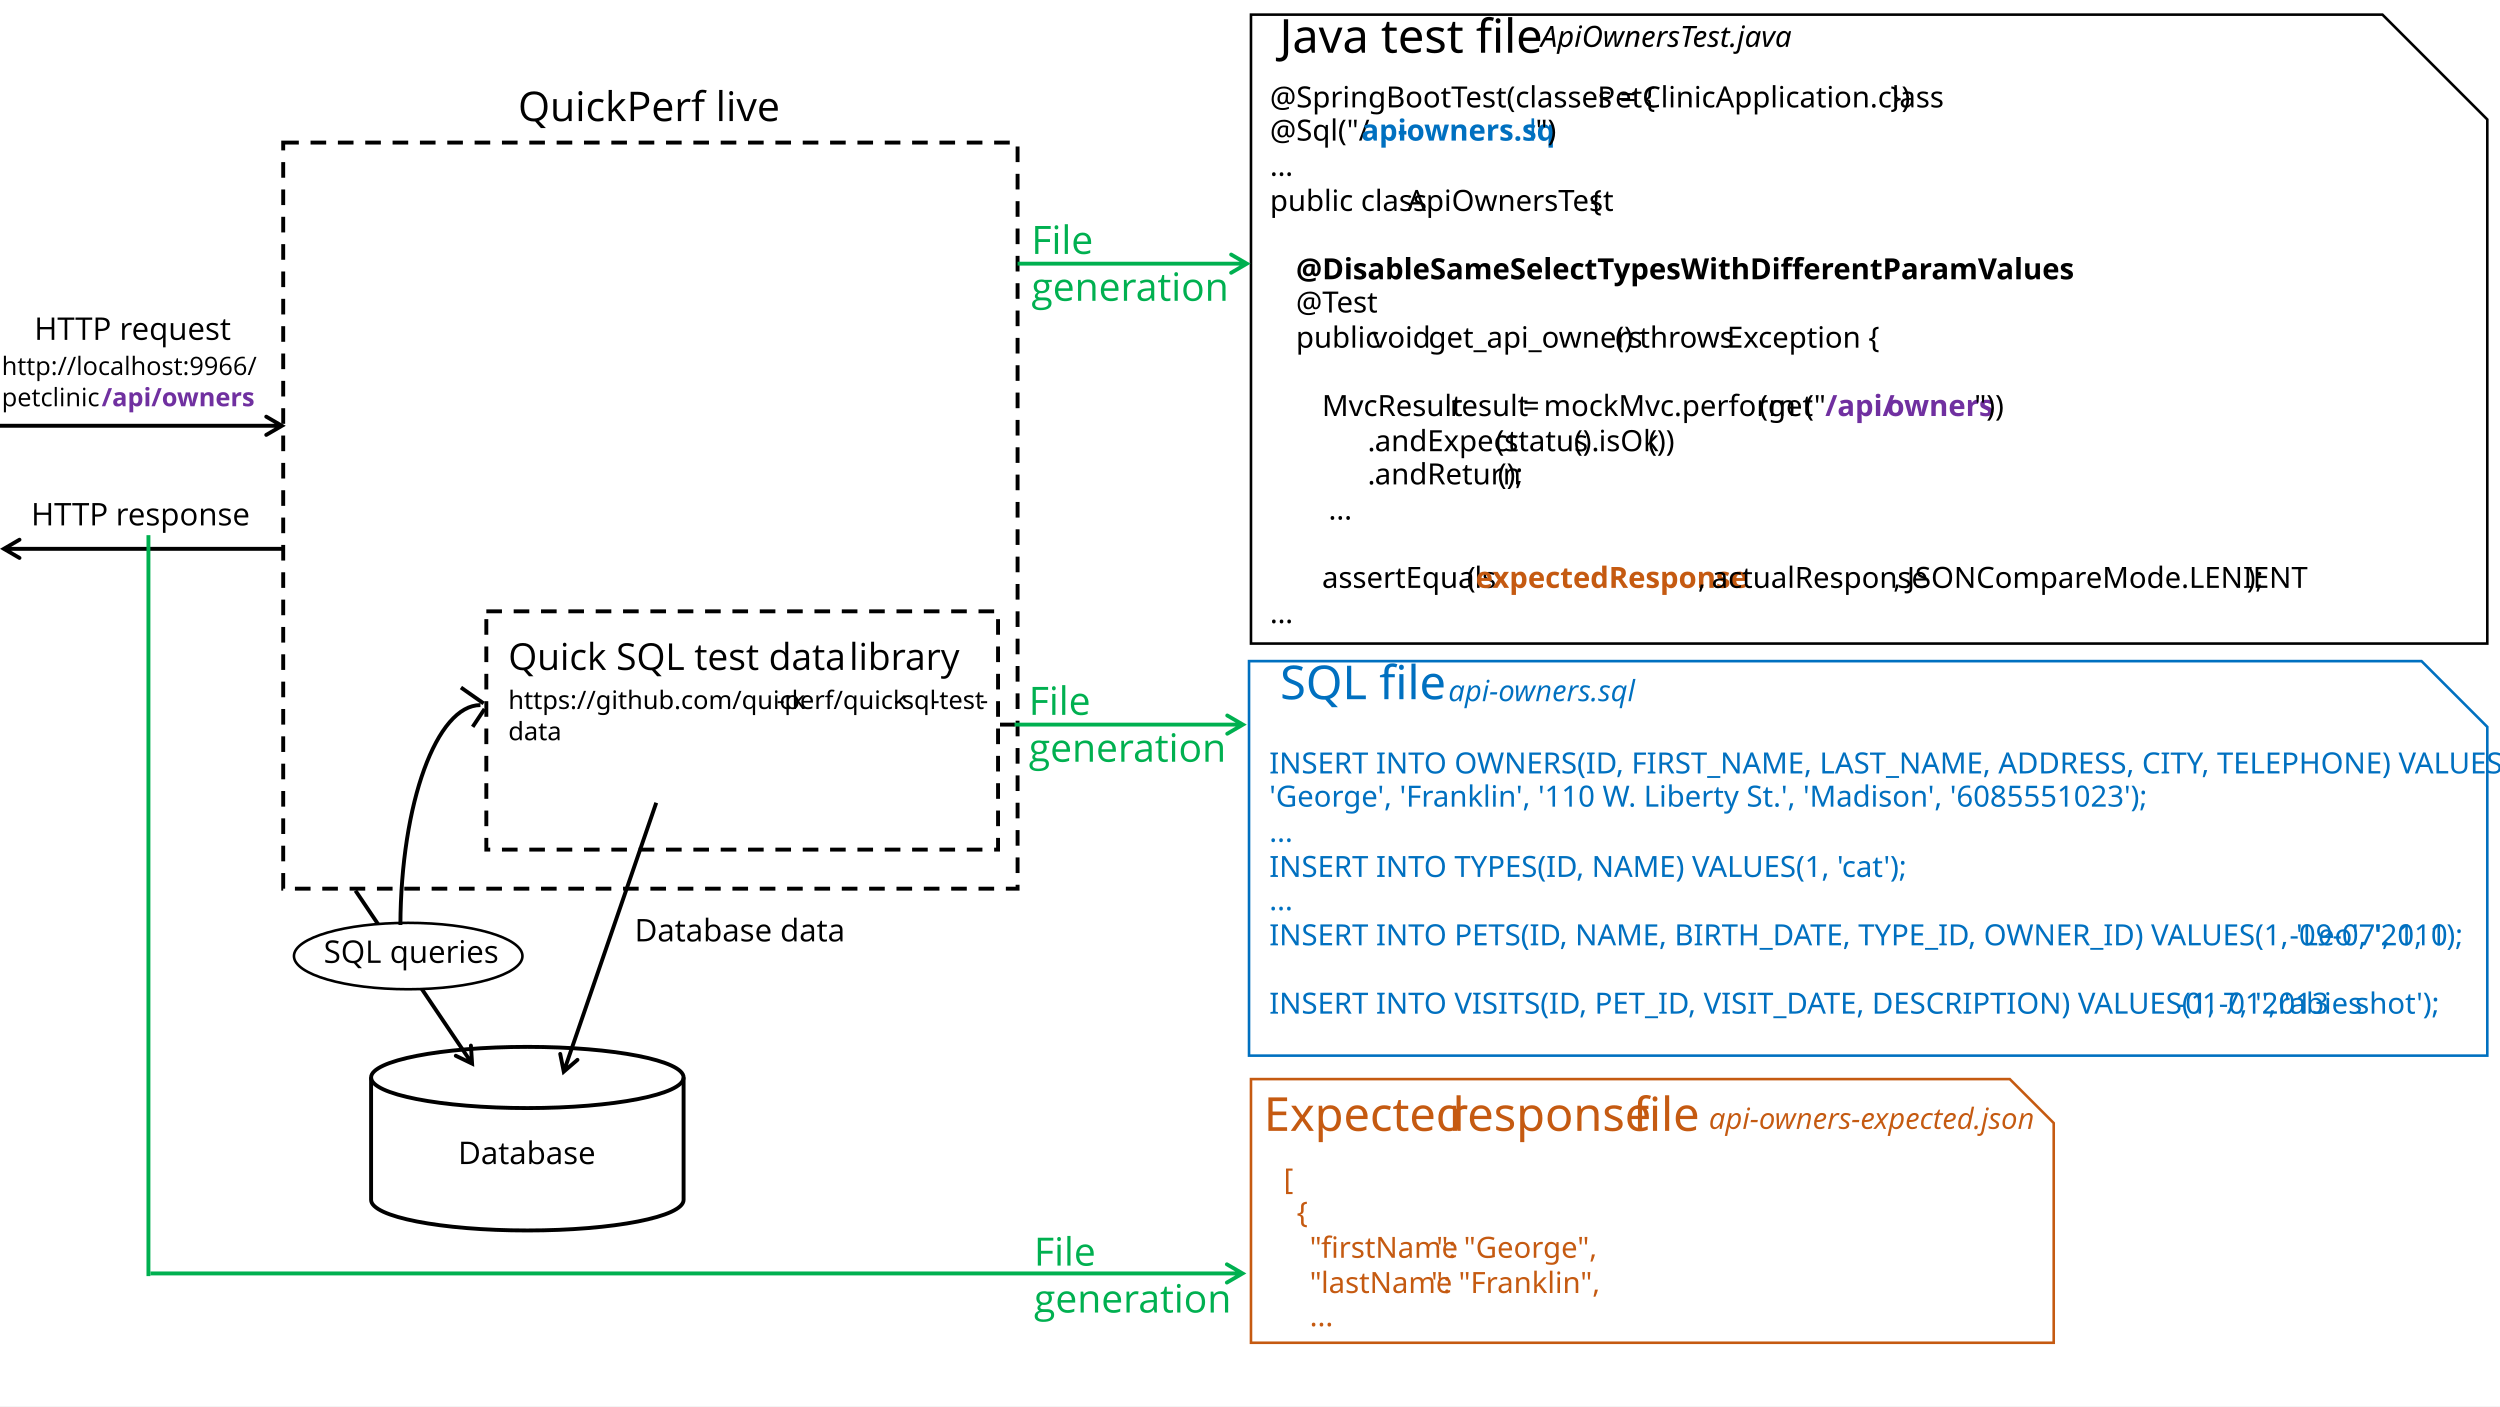
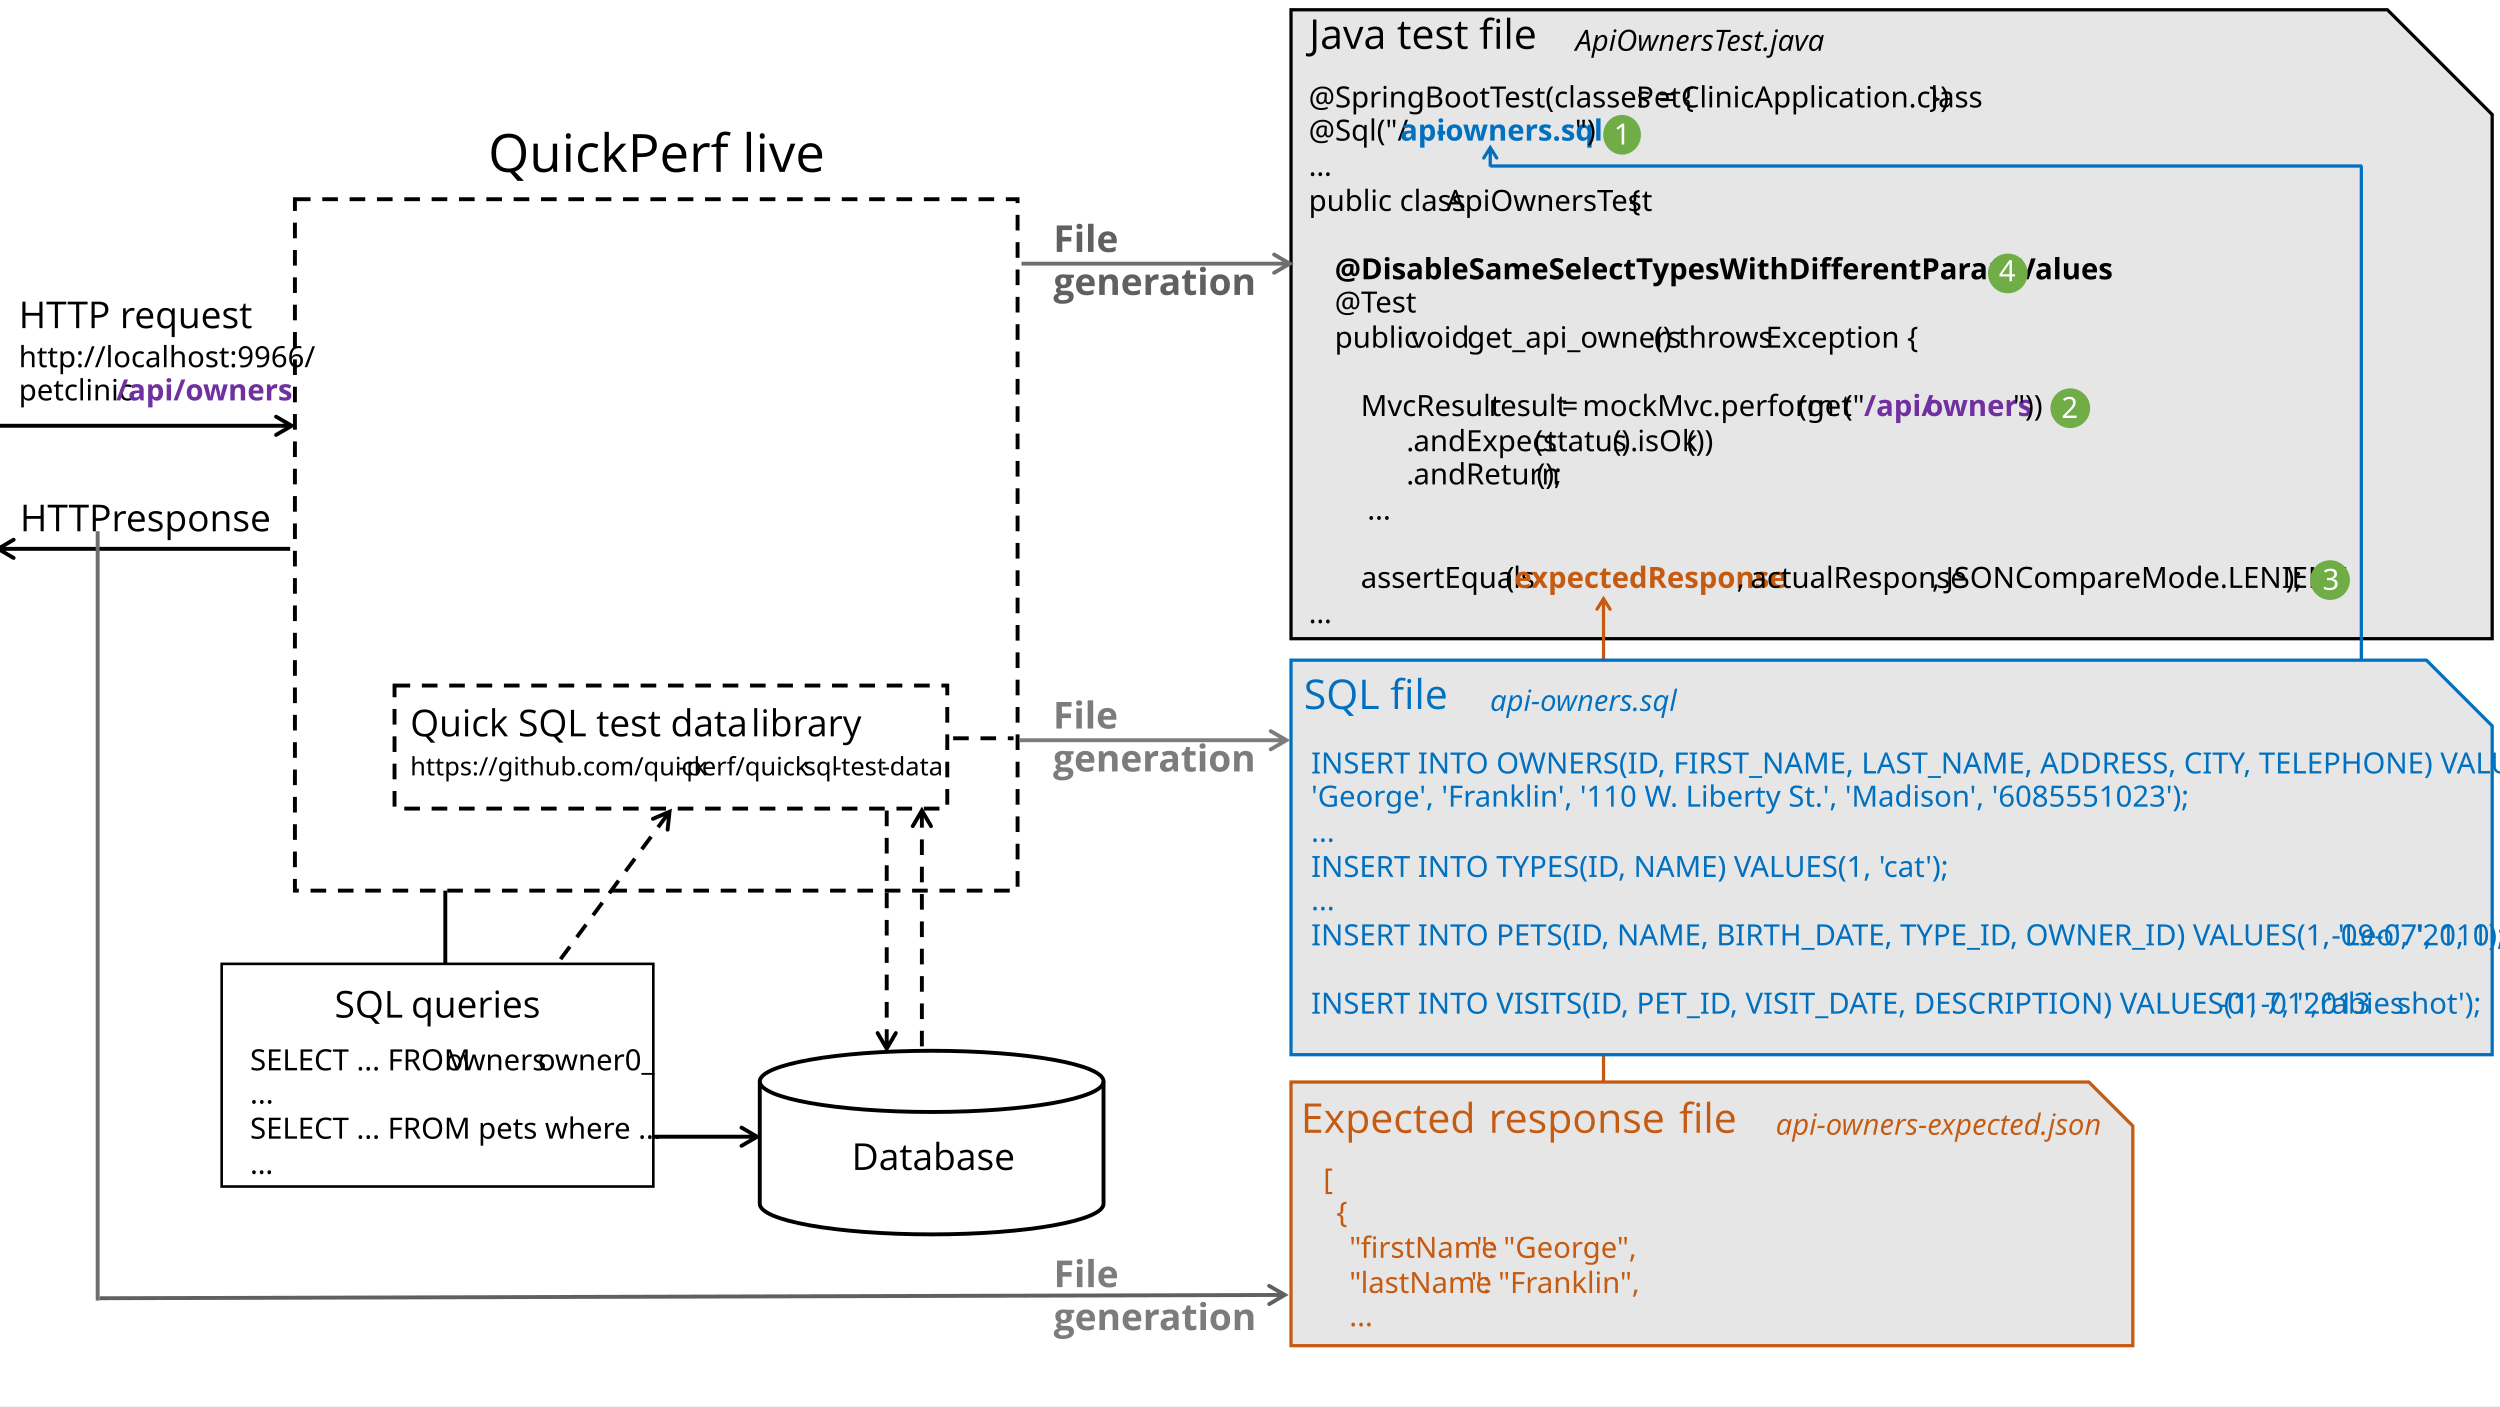
<svg xmlns="http://www.w3.org/2000/svg" width="1280" height="720" overflow="hidden">
  <defs>
    <clipPath id="clip0">
      <rect x="0" y="0" width="1280" height="720" />
    </clipPath>
  </defs>
  <g clip-path="url(#clip0)">
    <rect x="0" y="0" width="1280" height="720" fill="#FFFFFF" />
-     <text font-family="Open Sans,Open Sans_MSFontService,sans-serif" font-weight="400" font-size="16" transform="translate(17.5395 174)">HTTP request<tspan font-size="13" x="-16.667" y="18">http://localhost:9966/</tspan>
-       <tspan font-size="13" x="-16.667" y="34">petclinic</tspan>
-       <tspan fill="#7030A0" font-weight="700" font-size="13" x="34.5" y="34">/api/owners</tspan>
+     <text fill="#7C7C7C" font-family="Open Sans,Open Sans_MSFontService,sans-serif" font-weight="700" font-size="19" transform="translate(539.175 373)">File <tspan font-size="19" x="0" y="22">generation</tspan>
    </text>
-     <path d="M190 551.667C190 543.014 225.817 536 270 536 314.183 536 350 543.014 350 551.667L350 614.333C350 622.986 314.183 630 270 630 225.817 630 190 622.986 190 614.333Z" fill="#FFFFFF" fill-rule="evenodd" />
-     <path d="M350 551.667C350 560.319 314.183 567.333 270 567.333 225.817 567.333 190 560.319 190 551.667" stroke="#000000" stroke-width="2" stroke-miterlimit="8" fill="none" fill-rule="evenodd" />
-     <path d="M190 551.667C190 543.014 225.817 536 270 536 314.183 536 350 543.014 350 551.667L350 614.333C350 622.986 314.183 630 270 630 225.817 630 190 622.986 190 614.333Z" stroke="#000000" stroke-width="2" stroke-miterlimit="8" fill="none" fill-rule="evenodd" />
-     <text font-family="Open Sans,Open Sans_MSFontService,sans-serif" font-weight="400" font-size="16" transform="translate(234.532 596)">Database</text>
-     <path d="M182.829 455.441 242.537 544.014 240.878 545.132 181.171 456.559ZM242.103 535.266 242.817 546.219 232.932 541.448C232.434 541.208 232.226 540.611 232.466 540.113 232.706 539.616 233.304 539.407 233.801 539.647L242.142 543.672 240.71 544.638 240.108 535.396C240.072 534.845 240.489 534.369 241.041 534.333 241.592 534.297 242.068 534.715 242.103 535.266Z" />
-     <text font-family="Open Sans,Open Sans_MSFontService,sans-serif" font-weight="400" font-size="16" transform="translate(15.909 269)">HTTP <tspan font-size="16" x="43.333" y="0">response</tspan>
+     <path d="M661 5 1222.33 5 1276 58.668 1276 327 661 327Z" stroke="#000000" stroke-width="1.667" stroke-miterlimit="8" fill="#E7E6E6" fill-rule="evenodd" />
+     <path d="M0.833-3.51967e-07 0.833 247.004-0.833 247.004-0.833 3.51967e-07ZM4.04 242.113 0 248.577-4.04 242.113C-4.284 241.723-4.165 241.209-3.775 240.965-3.385 240.721-2.87 240.839-2.627 241.23L0.707 246.563-0.707 246.563 2.627 241.23C2.871 240.839 3.385 240.721 3.775 240.965 4.165 241.209 4.284 241.723 4.04 242.113Z" fill="#C55A11" transform="matrix(1 0 0 -1 821 553.571)" />
+     <text fill="#606060" font-family="Open Sans,Open Sans_MSFontService,sans-serif" font-weight="700" font-size="19" transform="translate(539.356 129)">File <tspan font-size="19" x="0" y="22">generation</tspan>
    </text>
-     <path d="M1.98 280 144.485 280 144.485 282 1.98 282ZM9.476 286.53-0.005 281 9.476 275.47C9.953 275.191 10.566 275.352 10.844 275.829 11.122 276.307 10.961 276.919 10.484 277.197L2.484 281.864 2.484 280.136 10.484 284.803C10.961 285.081 11.122 285.693 10.844 286.171 10.566 286.648 9.953 286.809 9.476 286.53Z" />
-     <rect x="145" y="73" width="376" height="382" stroke="#000000" stroke-width="2" stroke-miterlimit="8" stroke-dasharray="8 6" fill="none" />
-     <text font-family="Open Sans,Open Sans_MSFontService,sans-serif" font-weight="400" font-size="21" transform="translate(265.253 62)">QuickPerf live</text>
-     <rect x="249" y="313" width="262" height="122" stroke="#000000" stroke-width="2" stroke-miterlimit="8" stroke-dasharray="8 6" fill="none" />
-     <text font-family="Open Sans,Open Sans_MSFontService,sans-serif" font-weight="400" font-size="19" transform="translate(260.245 343)">Quick SQL test data <tspan font-size="19" x="174.5" y="0">library</tspan>
+     <path d="M331 581 387.656 581 387.656 583 331 583ZM380.16 576.47 389.641 582 380.16 587.531C379.683 587.809 379.071 587.648 378.792 587.171 378.514 586.694 378.675 586.081 379.152 585.803L387.152 581.136 387.152 582.864 379.152 578.197C378.675 577.919 378.514 577.307 378.792 576.83 379.071 576.352 379.683 576.191 380.16 576.47Z" />
+     <rect x="113.5" y="493.5" width="221" height="114" stroke="#000000" stroke-width="1.333" stroke-miterlimit="8" fill="#FFFFFF" />
+     <text font-family="Open Sans,Open Sans_MSFontService,sans-serif" font-weight="400" font-size="19" transform="translate(9.6 168)">HTTP request<tspan font-family="Calibri,Calibri_MSFontService,sans-serif" font-size="15" x="0" y="20">http://localhost:9966/</tspan>
+       <tspan font-family="Calibri,Calibri_MSFontService,sans-serif" font-size="15" x="0" y="37">petclinic</tspan>
+       <tspan fill="#7030A0" font-family="Calibri,Calibri_MSFontService,sans-serif" font-weight="700" font-size="15" x="49.833" y="37">/api/owners</tspan>
+     </text>
+     <path d="M389 553.667C389 545.014 428.399 538 477 538 525.601 538 565 545.014 565 553.667L565 616.333C565 624.986 525.601 632 477 632 428.399 632 389 624.986 389 616.333Z" fill="#FFFFFF" fill-rule="evenodd" />
+     <path d="M565 553.667C565 562.319 525.601 569.333 477 569.333 428.399 569.333 389 562.319 389 553.667" stroke="#000000" stroke-width="2" stroke-miterlimit="8" fill="none" fill-rule="evenodd" />
+     <path d="M389 553.667C389 545.014 428.399 538 477 538 525.601 538 565 545.014 565 553.667L565 616.333C565 624.986 525.601 632 477 632 428.399 632 389 624.986 389 616.333Z" stroke="#000000" stroke-width="2" stroke-miterlimit="8" fill="none" fill-rule="evenodd" />
+     <text font-family="Open Sans,Open Sans_MSFontService,sans-serif" font-weight="400" font-size="19" transform="translate(436.053 599)">Database<tspan font-size="19" x="-425.836" y="-327">HTTP </tspan>response</text>
+     <path d="M-1.02 280 148.556 280 148.556 282-1.02 282ZM6.476 286.53-3.005 281 6.476 275.47C6.953 275.191 7.566 275.352 7.844 275.829 8.122 276.307 7.961 276.919 7.484 277.197L-0.516 281.864-0.516 280.136 7.484 284.803C7.961 285.081 8.122 285.693 7.844 286.171 7.565 286.648 6.953 286.809 6.476 286.53Z" />
+     <rect x="151" y="102" width="370" height="354" stroke="#000000" stroke-width="2" stroke-miterlimit="8" stroke-dasharray="8 6" fill="none" />
+     <text font-family="Open Sans,Open Sans_MSFontService,sans-serif" font-weight="400" font-size="27" transform="translate(249.959 88)">QuickPerf live</text>
+     <rect x="202" y="351" width="283" height="63" stroke="#000000" stroke-width="2" stroke-miterlimit="8" stroke-dasharray="8 6" fill="none" />
+     <text font-family="Open Sans,Open Sans_MSFontService,sans-serif" font-weight="400" font-size="19" transform="translate(210.026 377)">Quick SQL test data <tspan font-size="19" x="174.5" y="0">library</tspan>
      <tspan font-family="Calibri,Calibri_MSFontService,sans-serif" font-size="13" x="0" y="20">https://github.com/quick</tspan>
      <tspan font-family="Calibri,Calibri_MSFontService,sans-serif" font-size="13" x="137.333" y="20">-</tspan>
      <tspan font-family="Calibri,Calibri_MSFontService,sans-serif" font-size="13" x="141.333" y="20">perf/quick</tspan>
      <tspan font-family="Calibri,Calibri_MSFontService,sans-serif" font-size="13" x="197.5" y="20">-</tspan>
      <tspan font-family="Calibri,Calibri_MSFontService,sans-serif" font-size="13" x="201.5" y="20">sql</tspan>
      <tspan font-family="Calibri,Calibri_MSFontService,sans-serif" font-size="13" x="216.667" y="20">-</tspan>
      <tspan font-family="Calibri,Calibri_MSFontService,sans-serif" font-size="13" x="220.667" y="20">test</tspan>
      <tspan font-family="Calibri,Calibri_MSFontService,sans-serif" font-size="13" x="241.5" y="20">-</tspan>
-       <tspan font-family="Calibri,Calibri_MSFontService,sans-serif" font-size="13" x="0" y="36">data</tspan>
+       <tspan font-family="Calibri,Calibri_MSFontService,sans-serif" font-size="13" x="245.5" y="20">data</tspan>
    </text>
-     <path d="M0.946-0.325 48.301 137.357 46.41 138.008-0.946 0.325ZM50.148 128.796 48.001 139.56 39.688 132.393C39.27 132.033 39.223 131.401 39.584 130.983 39.944 130.565 40.576 130.518 40.994 130.879L48.009 136.926 46.375 137.488 48.186 128.405C48.294 127.863 48.821 127.512 49.362 127.62 49.904 127.728 50.255 128.254 50.148 128.796Z" transform="matrix(-1 0 0 1 336 411)" />
-     <text font-family="Open Sans,Open Sans_MSFontService,sans-serif" font-weight="400" font-size="16" transform="translate(324.9 482)">Database<tspan font-size="16" x="74.5" y="0">data</tspan>
+     <path d="M455 415 455 423 453 423 453 415ZM455 429 455 437 453 437 453 429ZM455 443 455 451 453 451 453 443ZM455 457 455 465 453 465 453 457ZM455 471 455 479 453 479 453 471ZM455 485 455 493 453 493 453 485ZM455 499 455 507 453 507 453 499ZM455 513 455 521 453 521 453 513ZM455 527 455 535 453 535 453 527ZM459.531 529.433 454 538.914 448.47 529.433C448.191 528.956 448.353 528.344 448.83 528.066 449.307 527.788 449.919 527.949 450.197 528.426L454.864 536.426 453.136 536.426 457.803 528.426C458.081 527.949 458.694 527.788 459.171 528.066 459.648 528.344 459.809 528.956 459.531 529.433Z" />
+     <path d="M661 338 1242.33 338 1276 371.668 1276 540 661 540Z" stroke="#0070C0" stroke-width="1.667" stroke-miterlimit="8" fill="#E7E6E6" fill-rule="evenodd" />
+     <text font-family="Open Sans,Open Sans_MSFontService,sans-serif" font-weight="400" font-size="21" transform="translate(670.299 25)">Java test file<tspan fill="#0070C0" font-size="21" x="-2.775" y="338">SQL file</tspan>
    </text>
-     <path d="M640.5 7.5 1219.83 7.5 1273.5 61.168 1273.5 329.5 640.5 329.5Z" stroke="#000000" stroke-width="1.333" stroke-miterlimit="8" fill="none" fill-rule="evenodd" />
-     <path d="M639.5 338.5 1239.83 338.5 1273.5 372.167 1273.5 540.5 639.5 540.5Z" stroke="#0070C0" stroke-width="1.333" stroke-miterlimit="8" fill="none" fill-rule="evenodd" />
-     <text font-family="Calibri,Calibri_MSFontService,sans-serif" font-weight="400" font-size="24" transform="translate(655.142 27)">Java test file<tspan fill="#0070C0" font-size="24" x="0.287" y="331">SQL file</tspan>
+     <path d="M661 554 1069.5 554 1092 576.5 1092 689 661 689Z" stroke="#C55A11" stroke-width="1.667" stroke-miterlimit="8" fill="#E7E6E6" fill-rule="evenodd" />
+     <text fill="#C55A11" font-family="Open Sans,Open Sans_MSFontService,sans-serif" font-weight="400" font-size="21" transform="translate(666.039 580)">Expected<tspan font-size="21" x="96.167" y="0">response</tspan>
+       <tspan font-size="21" x="193.667" y="0">file</tspan>
+       <tspan fill="#000000" font-size="19" x="-494.758" y="-59">SQL </tspan>
+       <tspan fill="#000000" font-size="19" x="-455.591" y="-59">queries</tspan>
    </text>
-     <path d="M640.5 552.5 1029 552.5 1051.5 575 1051.5 687.5 640.5 687.5Z" stroke="#C55A11" stroke-width="1.333" stroke-miterlimit="8" fill="none" fill-rule="evenodd" />
-     <text fill="#C55A11" font-family="Calibri,Calibri_MSFontService,sans-serif" font-weight="400" font-size="24" transform="translate(647.087 579)">Expected<tspan font-size="24" x="94.74" y="0">response</tspan>
-       <tspan font-size="24" x="188.927" y="0">file</tspan>
+     <path d="M6.93746e-07 217 149.353 217 149.353 219-6.93746e-07 219ZM141.857 212.47 151.338 218 141.857 223.531C141.38 223.809 140.768 223.648 140.49 223.171 140.211 222.694 140.372 222.081 140.849 221.803L148.849 217.136 148.849 218.864 140.849 214.197C140.372 213.919 140.211 213.307 140.49 212.83 140.768 212.353 141.38 212.191 141.857 212.47Z" />
+     <text fill="#0070C0" font-family="Open Sans,Open Sans_MSFontService,sans-serif" font-style="italic" font-weight="400" font-size="15" transform="translate(762.911 364)">api-owners.sql<tspan fill="#C55A11" font-family="Calibri,Calibri_MSFontService,sans-serif" font-style="normal" font-size="15" x="-85.398" y="245">[</tspan>
+       <tspan fill="#C55A11" font-family="Calibri,Calibri_MSFontService,sans-serif" font-style="normal" font-size="15" x="-78.731" y="262">{</tspan>
+       <tspan fill="#C55A11" font-family="Calibri,Calibri_MSFontService,sans-serif" font-style="normal" font-size="15" x="-72.064" y="280">"</tspan>
+       <tspan fill="#C55A11" font-family="Calibri,Calibri_MSFontService,sans-serif" font-style="normal" font-size="15" x="-66.231" y="280">firstName</tspan>
+       <tspan fill="#C55A11" font-family="Calibri,Calibri_MSFontService,sans-serif" font-style="normal" font-size="15" x="-7.231" y="280">": "George",</tspan>
+       <tspan fill="#C55A11" font-family="Calibri,Calibri_MSFontService,sans-serif" font-style="normal" font-size="15" x="-72.064" y="298">"</tspan>
+       <tspan fill="#C55A11" font-family="Calibri,Calibri_MSFontService,sans-serif" font-style="normal" font-size="15" x="-66.231" y="298">lastName</tspan>
+       <tspan fill="#C55A11" font-family="Calibri,Calibri_MSFontService,sans-serif" font-style="normal" font-size="15" x="-9.898" y="298">": "Franklin",</tspan>
+       <tspan fill="#C55A11" font-family="Calibri,Calibri_MSFontService,sans-serif" font-style="normal" font-size="15" x="-72.064" y="315">...</tspan>
+       <tspan fill="#000000" font-family="Calibri,Calibri_MSFontService,sans-serif" font-style="normal" font-size="15" x="-92.873" y="-309">@SpringBootTest(classes = {</tspan>
+       <tspan fill="#000000" font-family="Calibri,Calibri_MSFontService,sans-serif" font-style="normal" font-size="15" x="74.793" y="-309">PetClinicApplication.class</tspan>
+       <tspan fill="#000000" font-family="Calibri,Calibri_MSFontService,sans-serif" font-style="normal" font-size="15" x="224.794" y="-309">})</tspan>
+       <tspan fill="#000000" font-family="Calibri,Calibri_MSFontService,sans-serif" font-style="normal" font-size="15" x="-92.873" y="-292">@Sql("/</tspan>
+       <tspan font-family="Calibri,Calibri_MSFontService,sans-serif" font-style="normal" font-weight="700" font-size="15" x="-46.04" y="-292">api</tspan>
+       <tspan font-family="Calibri,Calibri_MSFontService,sans-serif" font-style="normal" font-weight="700" font-size="15" x="-27.373" y="-292">-</tspan>
+       <tspan font-family="Calibri,Calibri_MSFontService,sans-serif" font-style="normal" font-weight="700" font-size="15" x="-22.873" y="-292">owners.sql</tspan>
+       <tspan fill="#000000" font-family="Calibri,Calibri_MSFontService,sans-serif" font-style="normal" font-size="15" x="43.46" y="-292">")</tspan>
+       <tspan fill="#000000" font-family="Calibri,Calibri_MSFontService,sans-serif" font-style="normal" font-size="15" x="-92.873" y="-274">…</tspan>
+       <tspan fill="#000000" font-family="Calibri,Calibri_MSFontService,sans-serif" font-style="normal" font-size="15" x="-92.873" y="-256">public class </tspan>
+       <tspan fill="#000000" font-family="Calibri,Calibri_MSFontService,sans-serif" font-style="normal" font-size="15" x="-22.54" y="-256">ApiOwnersTest</tspan>
+       <tspan fill="#000000" font-family="Calibri,Calibri_MSFontService,sans-serif" font-style="normal" font-size="15" x="71.293" y="-256">{</tspan>
+       <tspan fill="#000000" font-family="Calibri,Calibri_MSFontService,sans-serif" font-style="normal" font-weight="700" font-size="15" x="-79.54" y="-221">@DisableSameSelectTypesWithDifferentParamValues</tspan>
+       <tspan fill="#000000" font-family="Calibri,Calibri_MSFontService,sans-serif" font-style="normal" font-size="15" x="-79.54" y="-204">@Test</tspan>
+       <tspan fill="#000000" font-family="Calibri,Calibri_MSFontService,sans-serif" font-style="normal" font-size="15" x="-79.54" y="-186">public </tspan>
+       <tspan fill="#000000" font-family="Calibri,Calibri_MSFontService,sans-serif" font-style="normal" font-size="15" x="-40.373" y="-186">void</tspan>
+       <tspan fill="#000000" font-family="Calibri,Calibri_MSFontService,sans-serif" font-style="normal" font-size="15" x="-11.707" y="-186">get_api_owners</tspan>
+       <tspan fill="#000000" font-family="Calibri,Calibri_MSFontService,sans-serif" font-style="normal" font-size="15" x="83.96" y="-186">() </tspan>
+       <tspan fill="#000000" font-family="Calibri,Calibri_MSFontService,sans-serif" font-style="normal" font-size="15" x="96.293" y="-186">throws</tspan>
+       <tspan fill="#000000" font-family="Calibri,Calibri_MSFontService,sans-serif" font-style="normal" font-size="15" x="141.127" y="-186">Exception {</tspan>
+       <tspan fill="#000000" font-family="Calibri,Calibri_MSFontService,sans-serif" font-style="normal" font-size="15" x="-66.207" y="-151">MvcResult</tspan>
+       <tspan fill="#000000" font-family="Calibri,Calibri_MSFontService,sans-serif" font-style="normal" font-size="15" x="-0.706" y="-151">result</tspan>
+       <tspan fill="#000000" font-family="Calibri,Calibri_MSFontService,sans-serif" font-style="normal" font-size="15" x="36.627" y="-151">= </tspan>
+       <tspan fill="#000000" font-family="Calibri,Calibri_MSFontService,sans-serif" font-style="normal" font-size="15" x="47.294" y="-151">mockMvc.perform</tspan>
+       <tspan fill="#000000" font-family="Calibri,Calibri_MSFontService,sans-serif" font-style="normal" font-size="15" x="157.627" y="-151">(</tspan>
+       <tspan fill="#000000" font-family="Calibri,Calibri_MSFontService,sans-serif" font-style="normal" font-size="15" x="162.127" y="-151">get</tspan>
+       <tspan fill="#000000" font-family="Calibri,Calibri_MSFontService,sans-serif" font-style="normal" font-size="15" x="181.127" y="-151">("</tspan>
+       <tspan fill="#7030A0" font-family="Calibri,Calibri_MSFontService,sans-serif" font-style="normal" font-weight="700" font-size="15" x="191.46" y="-151">/api/</tspan>
+       <tspan fill="#7030A0" font-family="Calibri,Calibri_MSFontService,sans-serif" font-style="normal" font-weight="700" font-size="15" x="222.794" y="-151">owners</tspan>
+       <tspan fill="#000000" font-family="Calibri,Calibri_MSFontService,sans-serif" font-style="normal" font-size="15" x="267.793" y="-151">"))</tspan>
+       <tspan fill="#000000" font-family="Calibri,Calibri_MSFontService,sans-serif" font-style="normal" font-size="15" x="-42.873" y="-133">.</tspan>
+       <tspan fill="#000000" font-family="Calibri,Calibri_MSFontService,sans-serif" font-style="normal" font-size="15" x="-39.206" y="-133">andExpect</tspan>
+       <tspan fill="#000000" font-family="Calibri,Calibri_MSFontService,sans-serif" font-style="normal" font-size="15" x="22.627" y="-133">(</tspan>
+       <tspan fill="#000000" font-family="Calibri,Calibri_MSFontService,sans-serif" font-style="normal" font-size="15" x="27.127" y="-133">status</tspan>
+       <tspan fill="#000000" font-family="Calibri,Calibri_MSFontService,sans-serif" font-style="normal" font-size="15" x="62.794" y="-133">().</tspan>
+       <tspan fill="#000000" font-family="Calibri,Calibri_MSFontService,sans-serif" font-style="normal" font-size="15" x="75.46" y="-133">isOk</tspan>
+       <tspan fill="#000000" font-family="Calibri,Calibri_MSFontService,sans-serif" font-style="normal" font-size="15" x="100.794" y="-133">())</tspan>
+       <tspan fill="#000000" font-family="Calibri,Calibri_MSFontService,sans-serif" font-style="normal" font-size="15" x="-42.873" y="-116">.</tspan>
+       <tspan fill="#000000" font-family="Calibri,Calibri_MSFontService,sans-serif" font-style="normal" font-size="15" x="-39.206" y="-116">andReturn</tspan>
+       <tspan fill="#000000" font-family="Calibri,Calibri_MSFontService,sans-serif" font-style="normal" font-size="15" x="23.794" y="-116">();</tspan>
+       <tspan fill="#000000" font-family="Calibri,Calibri_MSFontService,sans-serif" font-style="normal" font-size="15" x="-62.873" y="-98">...</tspan>
+       <tspan fill="#000000" font-family="Calibri,Calibri_MSFontService,sans-serif" font-style="normal" font-size="15" x="-66.207" y="-63">assertEquals</tspan>
+       <tspan fill="#000000" font-family="Calibri,Calibri_MSFontService,sans-serif" font-style="normal" font-size="15" x="7.96" y="-63">(</tspan>
+       <tspan fill="#C55A11" font-family="Calibri,Calibri_MSFontService,sans-serif" font-style="normal" font-weight="700" font-size="15" x="12.46" y="-63">expectedResponse</tspan>
+       <tspan fill="#000000" font-family="Calibri,Calibri_MSFontService,sans-serif" font-style="normal" font-size="15" x="126.294" y="-63">, </tspan>
+       <tspan fill="#000000" font-family="Calibri,Calibri_MSFontService,sans-serif" font-style="normal" font-size="15" x="133.294" y="-63">actualResponse</tspan>
+       <tspan fill="#000000" font-family="Calibri,Calibri_MSFontService,sans-serif" font-style="normal" font-size="15" x="226.294" y="-63">, </tspan>
+       <tspan fill="#000000" font-family="Calibri,Calibri_MSFontService,sans-serif" font-style="normal" font-size="15" x="233.294" y="-63">JSONCompareMode.LENIENT</tspan>
+       <tspan fill="#000000" font-family="Calibri,Calibri_MSFontService,sans-serif" font-style="normal" font-size="15" x="407.293" y="-63">);</tspan>
+       <tspan fill="#000000" font-family="Calibri,Calibri_MSFontService,sans-serif" font-style="normal" font-size="15" x="-92.873" y="-45">…</tspan>
    </text>
-     <path d="M150.5 489.5C150.5 480.111 176.691 472.5 209 472.5 241.309 472.5 267.5 480.111 267.5 489.5 267.5 498.889 241.309 506.5 209 506.5 176.691 506.5 150.5 498.889 150.5 489.5Z" stroke="#000000" stroke-width="1.333" stroke-miterlimit="8" fill="#FFFFFF" fill-rule="evenodd" />
-     <text font-family="Open Sans,Open Sans_MSFontService,sans-serif" font-weight="400" font-size="16" transform="translate(165.71 493)">SQL <tspan font-size="16" x="33.833" y="0">queries</tspan>
-     </text>
-     <path d="M41 0C63.448-2.90274e-14 81.722 50.192 81.997 112.602" stroke="#000000" stroke-width="2" stroke-miterlimit="8" fill="none" fill-rule="evenodd" transform="matrix(-1 0 0 1 287 361)" />
-     <path d="M247.635 360.163 236 352" stroke="#000000" stroke-width="2" stroke-miterlimit="8" fill="none" fill-rule="evenodd" />
-     <path d="M0 0 6.085 9.143" stroke="#000000" stroke-width="2" stroke-miterlimit="8" fill="none" fill-rule="evenodd" transform="matrix(-1 0 0 1 248.085 363)" />
-     <path d="M7.17598e-07 217 144.323 217 144.323 219-7.17598e-07 219ZM136.827 212.47 146.308 218 136.827 223.531C136.35 223.809 135.738 223.648 135.459 223.171 135.181 222.694 135.342 222.081 135.819 221.803L143.819 217.136 143.819 218.864 135.819 214.197C135.342 213.919 135.181 213.307 135.459 212.83 135.738 212.353 136.35 212.191 136.827 212.47Z" />
-     <text fill="#0070C0" font-family="Open Sans,Open Sans_MSFontService,sans-serif" font-style="italic" font-weight="400" font-size="15" transform="translate(741.521 359)">api-owners.sql<tspan fill="#C55A11" font-family="Calibri,Calibri_MSFontService,sans-serif" font-style="normal" font-size="15" x="-84.292" y="250">[</tspan>
-       <tspan fill="#C55A11" font-family="Calibri,Calibri_MSFontService,sans-serif" font-style="normal" font-size="15" x="-77.626" y="267">{</tspan>
-       <tspan fill="#C55A11" font-family="Calibri,Calibri_MSFontService,sans-serif" font-style="normal" font-size="15" x="-70.959" y="285">"</tspan>
-       <tspan fill="#C55A11" font-family="Calibri,Calibri_MSFontService,sans-serif" font-style="normal" font-size="15" x="-65.126" y="285">firstName</tspan>
-       <tspan fill="#C55A11" font-family="Calibri,Calibri_MSFontService,sans-serif" font-style="normal" font-size="15" x="-6.126" y="285">": "George",</tspan>
-       <tspan fill="#C55A11" font-family="Calibri,Calibri_MSFontService,sans-serif" font-style="normal" font-size="15" x="-70.959" y="303">"</tspan>
-       <tspan fill="#C55A11" font-family="Calibri,Calibri_MSFontService,sans-serif" font-style="normal" font-size="15" x="-65.126" y="303">lastName</tspan>
-       <tspan fill="#C55A11" font-family="Calibri,Calibri_MSFontService,sans-serif" font-style="normal" font-size="15" x="-8.792" y="303">": "Franklin",</tspan>
-       <tspan fill="#C55A11" font-family="Calibri,Calibri_MSFontService,sans-serif" font-style="normal" font-size="15" x="-70.959" y="320">...</tspan>
-       <tspan fill="#000000" font-family="Calibri,Calibri_MSFontService,sans-serif" font-style="normal" font-size="15" x="-91.324" y="-304">@SpringBootTest(classes = {</tspan>
-       <tspan fill="#000000" font-family="Calibri,Calibri_MSFontService,sans-serif" font-style="normal" font-size="15" x="76.343" y="-304">PetClinicApplication.class</tspan>
-       <tspan fill="#000000" font-family="Calibri,Calibri_MSFontService,sans-serif" font-style="normal" font-size="15" x="226.343" y="-304">})</tspan>
-       <tspan fill="#000000" font-family="Calibri,Calibri_MSFontService,sans-serif" font-style="normal" font-size="15" x="-91.324" y="-287">@Sql("/</tspan>
-       <tspan font-family="Calibri,Calibri_MSFontService,sans-serif" font-style="normal" font-weight="700" font-size="15" x="-44.491" y="-287">api</tspan>
-       <tspan font-family="Calibri,Calibri_MSFontService,sans-serif" font-style="normal" font-weight="700" font-size="15" x="-25.824" y="-287">-</tspan>
-       <tspan font-family="Calibri,Calibri_MSFontService,sans-serif" font-style="normal" font-weight="700" font-size="15" x="-21.324" y="-287">owners.sq</tspan>
-       <tspan font-family="Calibri,Calibri_MSFontService,sans-serif" font-style="normal" font-size="15" x="41.343" y="-287">l</tspan>
-       <tspan fill="#000000" font-family="Calibri,Calibri_MSFontService,sans-serif" font-style="normal" font-size="15" x="44.676" y="-287">")</tspan>
-       <tspan fill="#000000" font-family="Calibri,Calibri_MSFontService,sans-serif" font-style="normal" font-size="15" x="-91.324" y="-269">…</tspan>
-       <tspan fill="#000000" font-family="Calibri,Calibri_MSFontService,sans-serif" font-style="normal" font-size="15" x="-91.324" y="-251">public class </tspan>
-       <tspan fill="#000000" font-family="Calibri,Calibri_MSFontService,sans-serif" font-style="normal" font-size="15" x="-20.991" y="-251">ApiOwnersTest</tspan>
-       <tspan fill="#000000" font-family="Calibri,Calibri_MSFontService,sans-serif" font-style="normal" font-size="15" x="72.843" y="-251">{</tspan>
-       <tspan fill="#000000" font-family="Calibri,Calibri_MSFontService,sans-serif" font-style="normal" font-weight="700" font-size="15" x="-77.991" y="-216">@DisableSameSelectTypesWithDifferentParamValues</tspan>
-       <tspan fill="#000000" font-family="Calibri,Calibri_MSFontService,sans-serif" font-style="normal" font-size="15" x="-77.991" y="-199">@Test</tspan>
-       <tspan fill="#000000" font-family="Calibri,Calibri_MSFontService,sans-serif" font-style="normal" font-size="15" x="-77.991" y="-181">public </tspan>
-       <tspan fill="#000000" font-family="Calibri,Calibri_MSFontService,sans-serif" font-style="normal" font-size="15" x="-38.824" y="-181">void</tspan>
-       <tspan fill="#000000" font-family="Calibri,Calibri_MSFontService,sans-serif" font-style="normal" font-size="15" x="-10.157" y="-181">get_api_owners</tspan>
-       <tspan fill="#000000" font-family="Calibri,Calibri_MSFontService,sans-serif" font-style="normal" font-size="15" x="85.509" y="-181">() </tspan>
-       <tspan fill="#000000" font-family="Calibri,Calibri_MSFontService,sans-serif" font-style="normal" font-size="15" x="97.843" y="-181">throws</tspan>
-       <tspan fill="#000000" font-family="Calibri,Calibri_MSFontService,sans-serif" font-style="normal" font-size="15" x="142.676" y="-181">Exception {</tspan>
-       <tspan fill="#000000" font-family="Calibri,Calibri_MSFontService,sans-serif" font-style="normal" font-size="15" x="-64.657" y="-146">MvcResult</tspan>
-       <tspan fill="#000000" font-family="Calibri,Calibri_MSFontService,sans-serif" font-style="normal" font-size="15" x="0.843" y="-146">result</tspan>
-       <tspan fill="#000000" font-family="Calibri,Calibri_MSFontService,sans-serif" font-style="normal" font-size="15" x="38.176" y="-146">= </tspan>
-       <tspan fill="#000000" font-family="Calibri,Calibri_MSFontService,sans-serif" font-style="normal" font-size="15" x="48.843" y="-146">mockMvc.perform</tspan>
-       <tspan fill="#000000" font-family="Calibri,Calibri_MSFontService,sans-serif" font-style="normal" font-size="15" x="159.176" y="-146">(</tspan>
-       <tspan fill="#000000" font-family="Calibri,Calibri_MSFontService,sans-serif" font-style="normal" font-size="15" x="163.676" y="-146">get</tspan>
-       <tspan fill="#000000" font-family="Calibri,Calibri_MSFontService,sans-serif" font-style="normal" font-size="15" x="182.676" y="-146">("</tspan>
-       <tspan fill="#7030A0" font-family="Calibri,Calibri_MSFontService,sans-serif" font-style="normal" font-weight="700" font-size="15" x="193.009" y="-146">/api/</tspan>
-       <tspan fill="#7030A0" font-family="Calibri,Calibri_MSFontService,sans-serif" font-style="normal" font-weight="700" font-size="15" x="224.343" y="-146">owners</tspan>
-       <tspan fill="#000000" font-family="Calibri,Calibri_MSFontService,sans-serif" font-style="normal" font-size="15" x="269.343" y="-146">"))</tspan>
-       <tspan fill="#000000" font-family="Calibri,Calibri_MSFontService,sans-serif" font-style="normal" font-size="15" x="-41.324" y="-128">.</tspan>
-       <tspan fill="#000000" font-family="Calibri,Calibri_MSFontService,sans-serif" font-style="normal" font-size="15" x="-37.657" y="-128">andExpect</tspan>
-       <tspan fill="#000000" font-family="Calibri,Calibri_MSFontService,sans-serif" font-style="normal" font-size="15" x="24.176" y="-128">(</tspan>
-       <tspan fill="#000000" font-family="Calibri,Calibri_MSFontService,sans-serif" font-style="normal" font-size="15" x="28.676" y="-128">status</tspan>
-       <tspan fill="#000000" font-family="Calibri,Calibri_MSFontService,sans-serif" font-style="normal" font-size="15" x="64.343" y="-128">().</tspan>
-       <tspan fill="#000000" font-family="Calibri,Calibri_MSFontService,sans-serif" font-style="normal" font-size="15" x="77.009" y="-128">isOk</tspan>
-       <tspan fill="#000000" font-family="Calibri,Calibri_MSFontService,sans-serif" font-style="normal" font-size="15" x="102.343" y="-128">())</tspan>
-       <tspan fill="#000000" font-family="Calibri,Calibri_MSFontService,sans-serif" font-style="normal" font-size="15" x="-41.324" y="-111">.</tspan>
-       <tspan fill="#000000" font-family="Calibri,Calibri_MSFontService,sans-serif" font-style="normal" font-size="15" x="-37.657" y="-111">andReturn</tspan>
-       <tspan fill="#000000" font-family="Calibri,Calibri_MSFontService,sans-serif" font-style="normal" font-size="15" x="25.343" y="-111">();</tspan>
-       <tspan fill="#000000" font-family="Calibri,Calibri_MSFontService,sans-serif" font-style="normal" font-size="15" x="-61.324" y="-93">...</tspan>
-       <tspan fill="#000000" font-family="Calibri,Calibri_MSFontService,sans-serif" font-style="normal" font-size="15" x="-64.657" y="-58">assertEquals</tspan>
-       <tspan fill="#000000" font-family="Calibri,Calibri_MSFontService,sans-serif" font-style="normal" font-size="15" x="9.509" y="-58">(</tspan>
-       <tspan fill="#C55A11" font-family="Calibri,Calibri_MSFontService,sans-serif" font-style="normal" font-weight="700" font-size="15" x="14.009" y="-58">expectedResponse</tspan>
-       <tspan fill="#000000" font-family="Calibri,Calibri_MSFontService,sans-serif" font-style="normal" font-size="15" x="127.843" y="-58">, </tspan>
-       <tspan fill="#000000" font-family="Calibri,Calibri_MSFontService,sans-serif" font-style="normal" font-size="15" x="134.843" y="-58">actualResponse</tspan>
-       <tspan fill="#000000" font-family="Calibri,Calibri_MSFontService,sans-serif" font-style="normal" font-size="15" x="227.843" y="-58">, </tspan>
-       <tspan fill="#000000" font-family="Calibri,Calibri_MSFontService,sans-serif" font-style="normal" font-size="15" x="234.843" y="-58">JSONCompareMode.LENIENT</tspan>
-       <tspan fill="#000000" font-family="Calibri,Calibri_MSFontService,sans-serif" font-style="normal" font-size="15" x="408.843" y="-58">);</tspan>
-       <tspan fill="#000000" font-family="Calibri,Calibri_MSFontService,sans-serif" font-style="normal" font-size="15" x="-91.324" y="-40">…</tspan>
-     </text>
-     <path d="M76 274 76 653.371" stroke="#00B050" stroke-width="2" stroke-miterlimit="8" fill="none" fill-rule="evenodd" />
-     <path d="M77 651 636.161 651 636.161 653 77 653ZM628.668 646.47 638.148 652 628.668 657.531C628.191 657.809 627.578 657.648 627.3 657.171 627.022 656.694 627.183 656.081 627.66 655.803L635.66 651.136 635.66 652.864 627.66 648.197C627.183 647.919 627.022 647.307 627.3 646.83 627.578 646.353 628.191 646.191 628.668 646.47Z" fill="#00B050" />
-     <text fill="#C55A11" font-family="Open Sans,Open Sans_MSFontService,sans-serif" font-style="italic" font-weight="400" font-size="15" transform="translate(874.927 578)">api-owners-expected.json</text>
-     <path d="M521 134 638.353 134 638.353 136 521 136ZM630.857 129.47 640.338 135 630.857 140.531C630.38 140.809 629.768 140.648 629.49 140.171 629.211 139.694 629.372 139.081 629.849 138.803L637.849 134.136 637.849 135.864 629.849 131.197C629.372 130.919 629.211 130.307 629.49 129.83 629.768 129.353 630.38 129.191 630.857 129.47Z" fill="#00B050" />
-     <text fill="#0070C0" font-family="Calibri,Calibri_MSFontService,sans-serif" font-weight="400" font-size="15" transform="translate(649.868 396)">INSERT INTO OWNERS(ID, FIRST_NAME, LAST_NAME, ADDRESS, CITY, TELEPHONE) VALUES(1, <tspan font-size="15" x="0" y="17">'George', 'Franklin', '110 W. Liberty St.', 'Madison', '6085551023');</tspan>
+     <path d="M50 272 50 665.898" stroke="#6E6E6E" stroke-width="2" stroke-miterlimit="8" fill="none" fill-rule="evenodd" />
+     <path d="M0.003-1 606.8 0.692 606.794 2.692-0.003 1ZM599.336-3.86 608.802 1.697 599.305 7.201C598.828 7.478 598.216 7.315 597.939 6.837 597.662 6.36 597.825 5.748 598.302 5.471L606.315 0.826 606.311 2.554 598.324-2.135C597.847-2.415 597.688-3.027 597.968-3.504 598.247-3.98 598.86-4.139 599.336-3.86Z" fill="#606060" transform="matrix(1 0 0 -1 51 664.697)" />
+     <text fill="#C55A11" font-family="Open Sans,Open Sans_MSFontService,sans-serif" font-style="italic" font-weight="400" font-size="15" transform="translate(909.173 581)">api-owners-expected.json</text>
+     <path d="M523 134 660.351 134 660.351 136 523 136ZM652.855 129.47 662.336 135 652.855 140.531C652.378 140.809 651.766 140.648 651.488 140.171 651.209 139.694 651.37 139.081 651.848 138.803L659.848 134.136 659.848 135.864 651.848 131.197C651.37 130.919 651.209 130.307 651.488 129.83 651.766 129.353 652.378 129.191 652.855 129.47Z" fill="#6E6E6E" />
+     <text fill="#0070C0" font-family="Calibri,Calibri_MSFontService,sans-serif" font-weight="400" font-size="15" transform="translate(671.297 396)">INSERT INTO OWNERS(ID, FIRST_NAME, LAST_NAME, ADDRESS, CITY, TELEPHONE) VALUES(1, <tspan font-size="15" x="0" y="17">'George', 'Franklin', '110 W. Liberty St.', 'Madison', '6085551023');</tspan>
      <tspan font-size="15" x="0" y="35">...</tspan>
      <tspan font-size="15" x="0" y="53">INSERT INTO TYPES(ID, NAME) VALUES(1, 'cat');</tspan>
      <tspan font-size="15" x="0" y="70">...</tspan>
      <tspan font-size="15" x="0" y="88">INSERT INTO PETS(ID, NAME, BIRTH_DATE, TYPE_ID, OWNER_ID) VALUES(1, 'Leo', '2010</tspan>
      <tspan font-size="15" x="522.333" y="88">-</tspan>09-07', 1, 1);<tspan font-size="15" x="0" y="123">INSERT INTO VISITS(ID, PET_ID, VISIT_DATE, DESCRIPTION) VALUES(1, 7, '2013</tspan>
      <tspan font-size="15" x="464.167" y="123">-</tspan>01-01', '<tspan font-size="15" x="516.5" y="123">rabies</tspan>
      <tspan font-size="15" x="556" y="123">shot');</tspan>
-       <tspan fill="#000000" font-style="italic" font-size="15" x="138.998" y="-372">ApiOwnersTest.java</tspan>
-       <tspan fill="#00B050" font-family="Open Sans,Open Sans_MSFontService,sans-serif" font-size="20" x="-121.82" y="-266">File </tspan>
-       <tspan fill="#00B050" font-family="Open Sans,Open Sans_MSFontService,sans-serif" font-size="20" x="-121.82" y="-242">generation</tspan>
-       <tspan fill="#00B050" font-family="Open Sans,Open Sans_MSFontService,sans-serif" font-size="20" x="-120.487" y="252">File </tspan>
-       <tspan fill="#00B050" font-family="Open Sans,Open Sans_MSFontService,sans-serif" font-size="20" x="-120.487" y="276">generation</tspan>
+       <tspan fill="#000000" font-family="Open Sans,Open Sans_MSFontService,sans-serif" font-style="italic" font-size="15" x="135.373" y="-370">ApiOwnersTest.java</tspan>
    </text>
-     <path d="M519 370 636.353 370 636.353 372 519 372ZM628.857 365.47 638.338 371 628.857 376.531C628.38 376.809 627.768 376.648 627.49 376.171 627.211 375.694 627.372 375.081 627.849 374.803L635.849 370.136 635.849 371.864 627.849 367.197C627.372 366.919 627.211 366.307 627.49 365.83 627.768 365.353 628.38 365.191 628.857 365.47Z" fill="#00B050" />
-     <text fill="#00B050" font-family="Open Sans,Open Sans_MSFontService,sans-serif" font-weight="400" font-size="20" transform="translate(526.715 366)">File <tspan font-size="20" x="0" y="24">generation</tspan>
+     <path d="M522 378 658.603 378 658.603 380 522 380ZM651.107 373.47 660.588 379 651.107 384.531C650.63 384.809 650.018 384.648 649.74 384.171 649.461 383.694 649.623 383.081 650.1 382.803L658.1 378.136 658.1 379.864 650.1 375.197C649.623 374.919 649.461 374.307 649.74 373.83 650.018 373.353 650.63 373.191 651.107 373.47Z" fill="#7C7C7C" />
+     <text fill="#7C7C7C" font-family="Open Sans,Open Sans_MSFontService,sans-serif" font-weight="700" font-size="19" transform="translate(539.486 659)">File <tspan font-size="19" x="0" y="22">generation</tspan>
+       <tspan fill="#000000" font-family="Calibri,Calibri_MSFontService,sans-serif" font-weight="400" font-size="15" x="-411.461" y="-111">SELECT ... FROM </tspan>
+       <tspan fill="#000000" font-family="Calibri,Calibri_MSFontService,sans-serif" font-weight="400" font-size="15" x="-311.461" y="-111">owners</tspan>
+       <tspan fill="#000000" font-family="Calibri,Calibri_MSFontService,sans-serif" font-weight="400" font-size="15" x="-264.127" y="-111">owner0_</tspan>
+       <tspan fill="#000000" font-family="Calibri,Calibri_MSFontService,sans-serif" font-weight="400" font-size="15" x="-411.461" y="-94">...</tspan>
+       <tspan fill="#000000" font-family="Calibri,Calibri_MSFontService,sans-serif" font-weight="400" font-size="15" x="-411.461" y="-76">SELECT ... FROM pets where …</tspan>
+       <tspan fill="#000000" font-family="Calibri,Calibri_MSFontService,sans-serif" font-weight="400" font-size="15" x="-411.461" y="-58">…</tspan>
    </text>
-     <path d="M0 0 7.467 0" stroke="#000000" stroke-width="2" stroke-miterlimit="8" fill="none" fill-rule="evenodd" transform="matrix(-1 0 0 1 519.467 371)" />
+     <path d="M0.804-0.594 5.559 5.839 3.95 7.028-0.804 0.594ZM9.125 10.665 13.88 17.099 12.271 18.287 7.516 11.853ZM17.445 21.924 22.2 28.358 20.592 29.546 15.837 23.113ZM25.766 33.183 30.521 39.617 28.912 40.805 24.158 34.371ZM34.087 44.442 38.842 50.876 37.233 52.064 32.478 45.631ZM42.407 55.701 47.162 62.135 45.554 63.323 40.799 56.89ZM50.728 66.96 55.483 73.394 53.874 74.582 49.12 68.149ZM55.802 66.203 56.989 77.115 46.907 72.777C46.4 72.559 46.165 71.971 46.383 71.463 46.602 70.956 47.19 70.722 47.697 70.94L56.205 74.6 54.816 75.627 53.814 66.419C53.754 65.87 54.151 65.377 54.7 65.317 55.249 65.257 55.742 65.654 55.802 66.203Z" transform="matrix(1 0 0 -1 287 491.111)" />
+     <path d="M0 0 0 37.123" stroke="#000000" stroke-width="2" stroke-miterlimit="8" fill="none" fill-rule="evenodd" transform="matrix(1 0 0 -1 228 493.123)" />
+     <path d="M1-8.55191e-07 1 8-1 8-1 8.55191e-07ZM1 14 1 22-1 22-1 14ZM1 28 1 36-1 36-1 28ZM1 42 1 50-1 50-1 42ZM1 56 1 64-1 64-1 56ZM1 70 1 78-1 78-1 70ZM1 84 1 92-1 92-1 84ZM1 98 1 106-1 106-1 98ZM1 112 1 120-1 120-1 112ZM5.531 113.288 0 122.769-5.53 113.288C-5.809 112.811-5.647 112.199-5.17 111.921-4.693 111.642-4.081 111.803-3.803 112.28L0.864 120.28-0.864 120.28 3.803 112.28C4.081 111.803 4.694 111.642 5.171 111.921 5.648 112.199 5.809 112.811 5.531 113.288Z" transform="matrix(1 0 0 -1 472 535.764)" />
+     <path d="M488 378 518.927 378" stroke="#000000" stroke-width="2" stroke-miterlimit="8" stroke-dasharray="8 6" fill="none" fill-rule="evenodd" />
+     <path d="M0 0 0 253.333" stroke="#0070C0" stroke-width="1.667" stroke-miterlimit="8" fill="none" fill-rule="evenodd" transform="matrix(1 0 0 -1 1209 338.333)" />
+     <path d="M0 0 446.476 0" stroke="#0070C0" stroke-width="1.667" stroke-miterlimit="8" fill="none" fill-rule="evenodd" transform="matrix(-1 0 0 1 1209.48 85)" />
+     <path d="M763.833 75.567 763.833 85.333 762.167 85.333 762.167 75.567ZM758.96 80.458 763 73.994 767.04 80.458C767.284 80.849 767.165 81.363 766.775 81.607 766.385 81.851 765.871 81.732 765.627 81.342L762.293 76.008 763.707 76.008 760.373 81.342C760.129 81.732 759.615 81.851 759.225 81.607 758.835 81.363 758.716 80.849 758.96 80.458Z" fill="#0070C0" />
+     <path d="M821.5 69C821.5 63.753 825.529 59.5 830.5 59.5 835.471 59.5 839.5 63.753 839.5 69 839.5 74.247 835.471 78.5 830.5 78.5 825.529 78.5 821.5 74.247 821.5 69Z" stroke="#70AD47" stroke-width="1.333" stroke-miterlimit="8" fill="#70AD47" fill-rule="evenodd" />
+     <text fill="#FFFFFF" font-family="Calibri,Calibri_MSFontService,sans-serif" font-weight="400" font-size="15" transform="translate(826.27 74)">1</text>
+     <path d="M1050.5 209C1050.5 203.753 1054.75 199.5 1060 199.5 1065.25 199.5 1069.5 203.753 1069.5 209 1069.5 214.247 1065.25 218.5 1060 218.5 1054.75 218.5 1050.5 214.247 1050.5 209Z" stroke="#70AD47" stroke-width="1.333" stroke-miterlimit="8" fill="#70AD47" fill-rule="evenodd" />
+     <text fill="#FFFFFF" font-family="Calibri,Calibri_MSFontService,sans-serif" font-weight="400" font-size="15" transform="translate(1055.41 214)">2</text>
+     <path d="M1183.5 297C1183.5 291.753 1187.75 287.5 1193 287.5 1198.25 287.5 1202.5 291.753 1202.5 297 1202.5 302.247 1198.25 306.5 1193 306.5 1187.75 306.5 1183.5 302.247 1183.5 297Z" stroke="#70AD47" stroke-width="1.333" stroke-miterlimit="8" fill="#70AD47" fill-rule="evenodd" />
+     <text fill="#FFFFFF" font-family="Calibri,Calibri_MSFontService,sans-serif" font-weight="400" font-size="15" transform="translate(1189.13 302)">3</text>
+     <path d="M1018.5 140C1018.5 134.753 1022.75 130.5 1028 130.5 1033.25 130.5 1037.5 134.753 1037.5 140 1037.5 145.247 1033.25 149.5 1028 149.5 1022.75 149.5 1018.5 145.247 1018.5 140Z" stroke="#70AD47" stroke-width="1.333" stroke-miterlimit="8" fill="#70AD47" fill-rule="evenodd" />
+     <text fill="#FFFFFF" font-family="Calibri,Calibri_MSFontService,sans-serif" font-weight="400" font-size="15" transform="translate(1023.41 144)">4</text>
  </g>
</svg>
